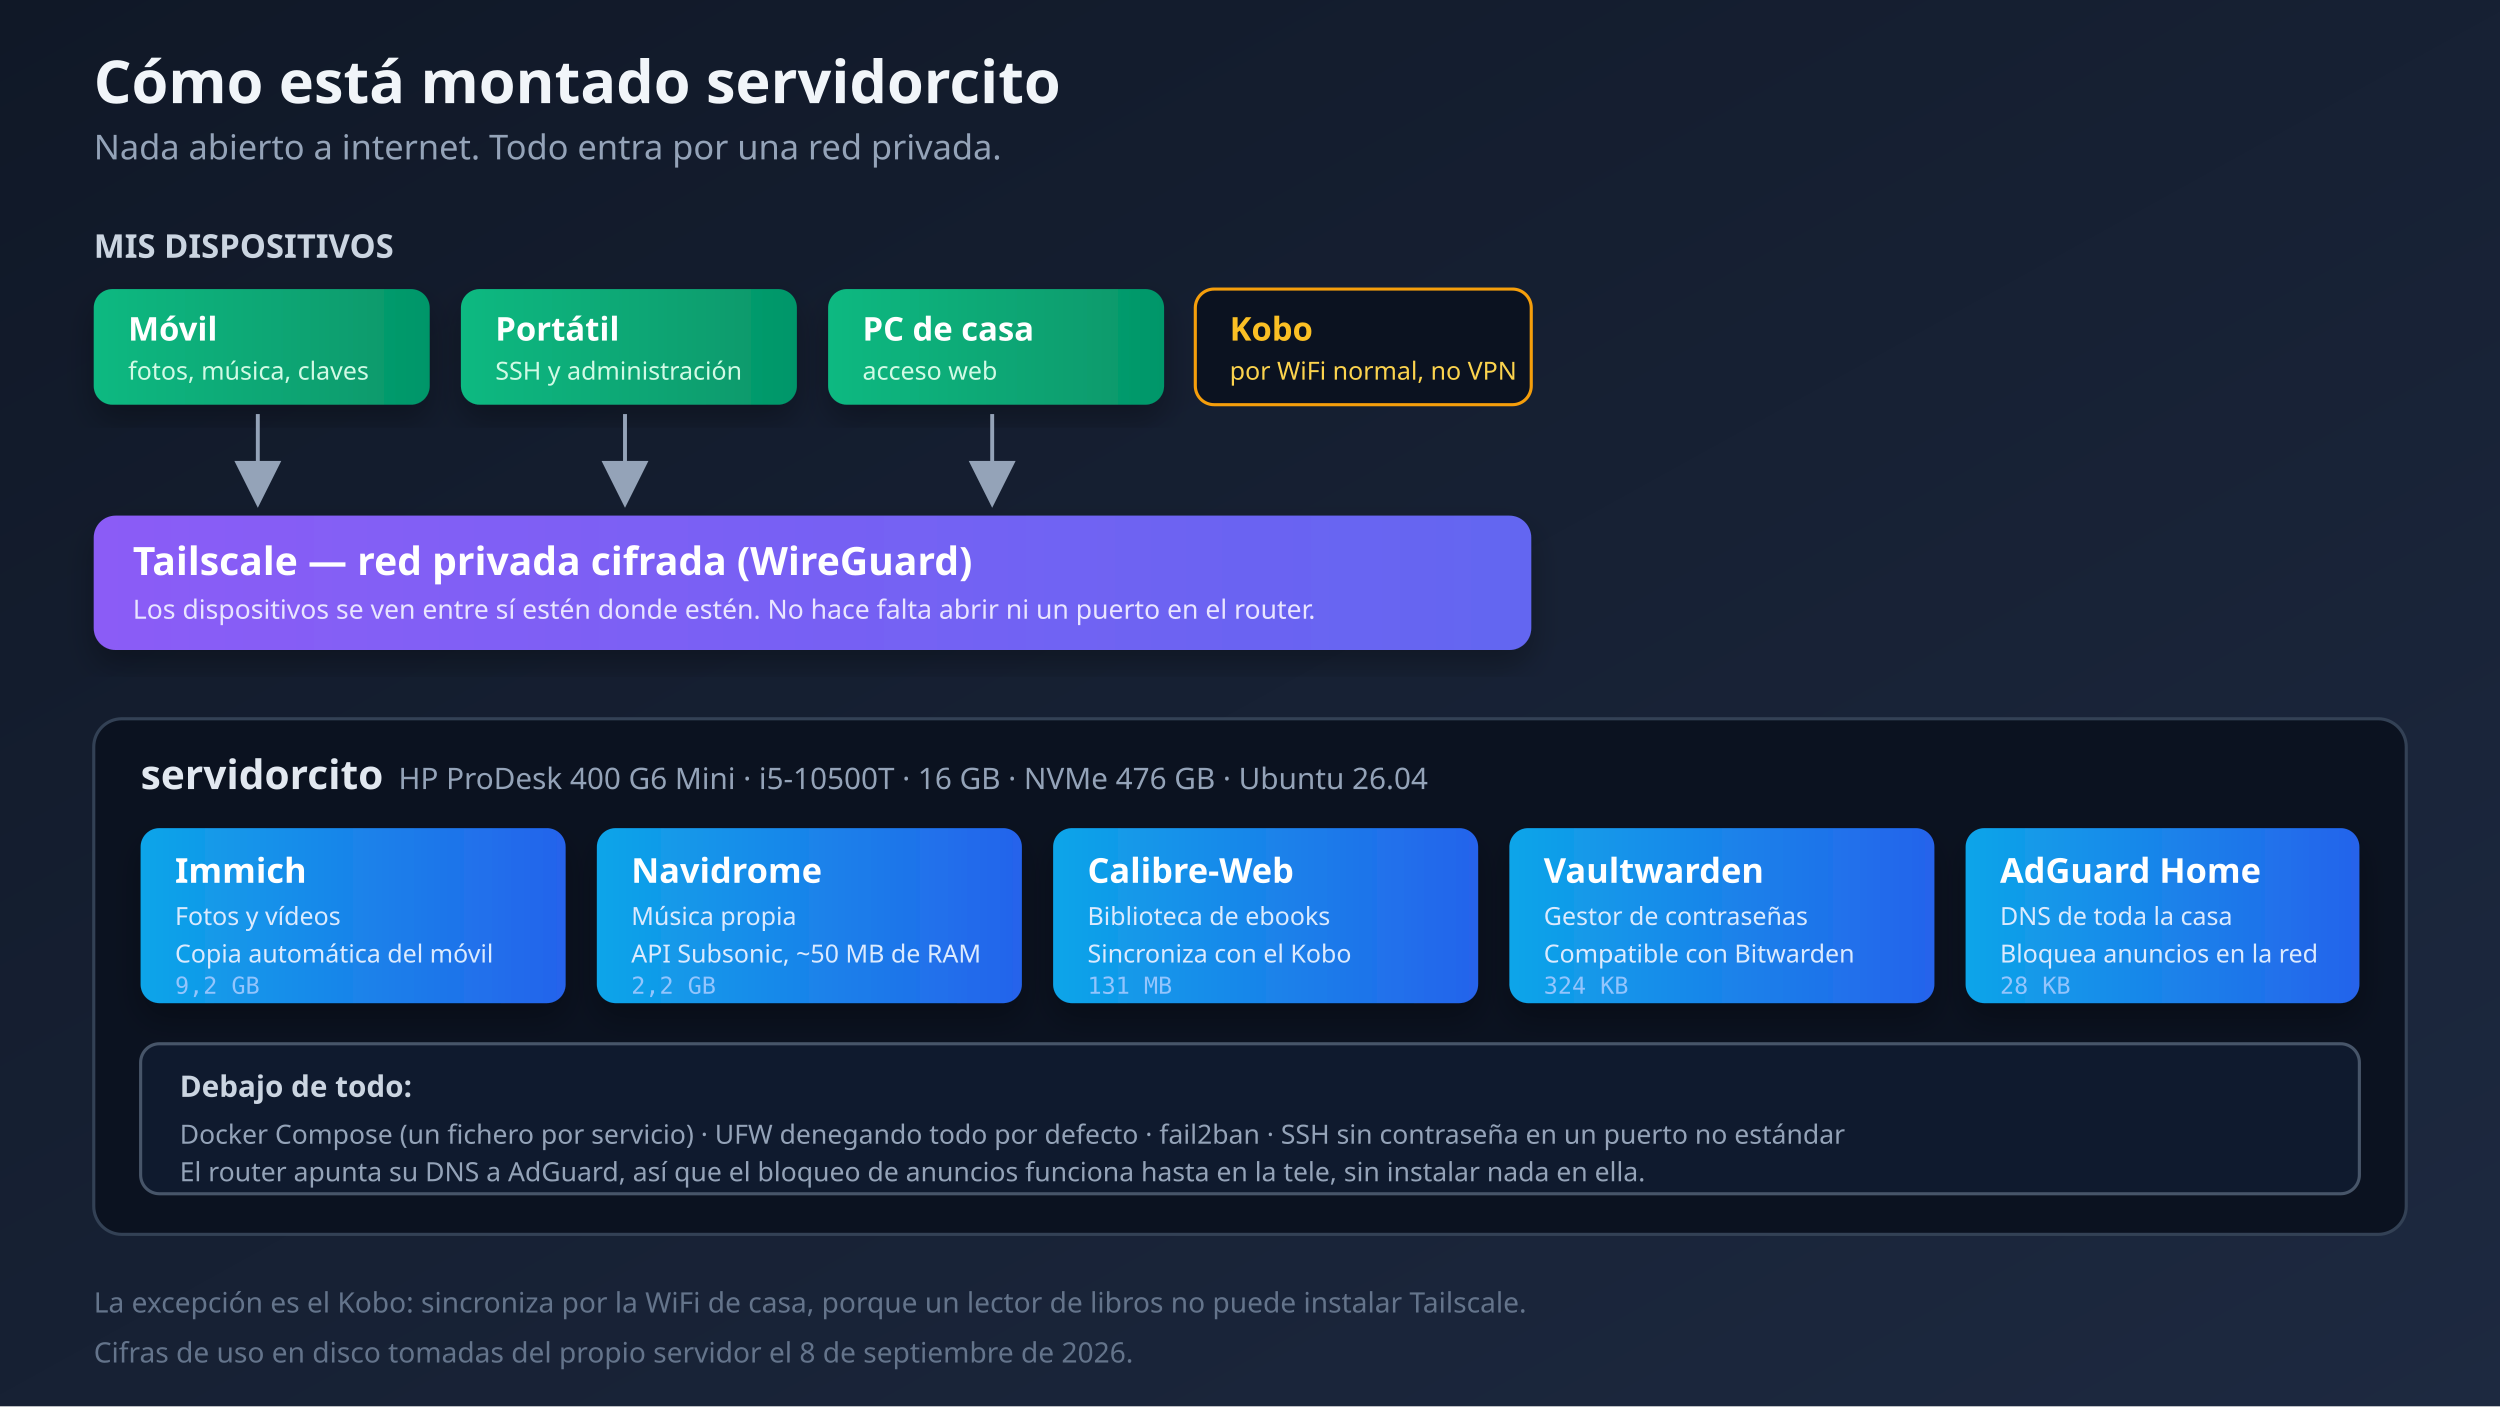
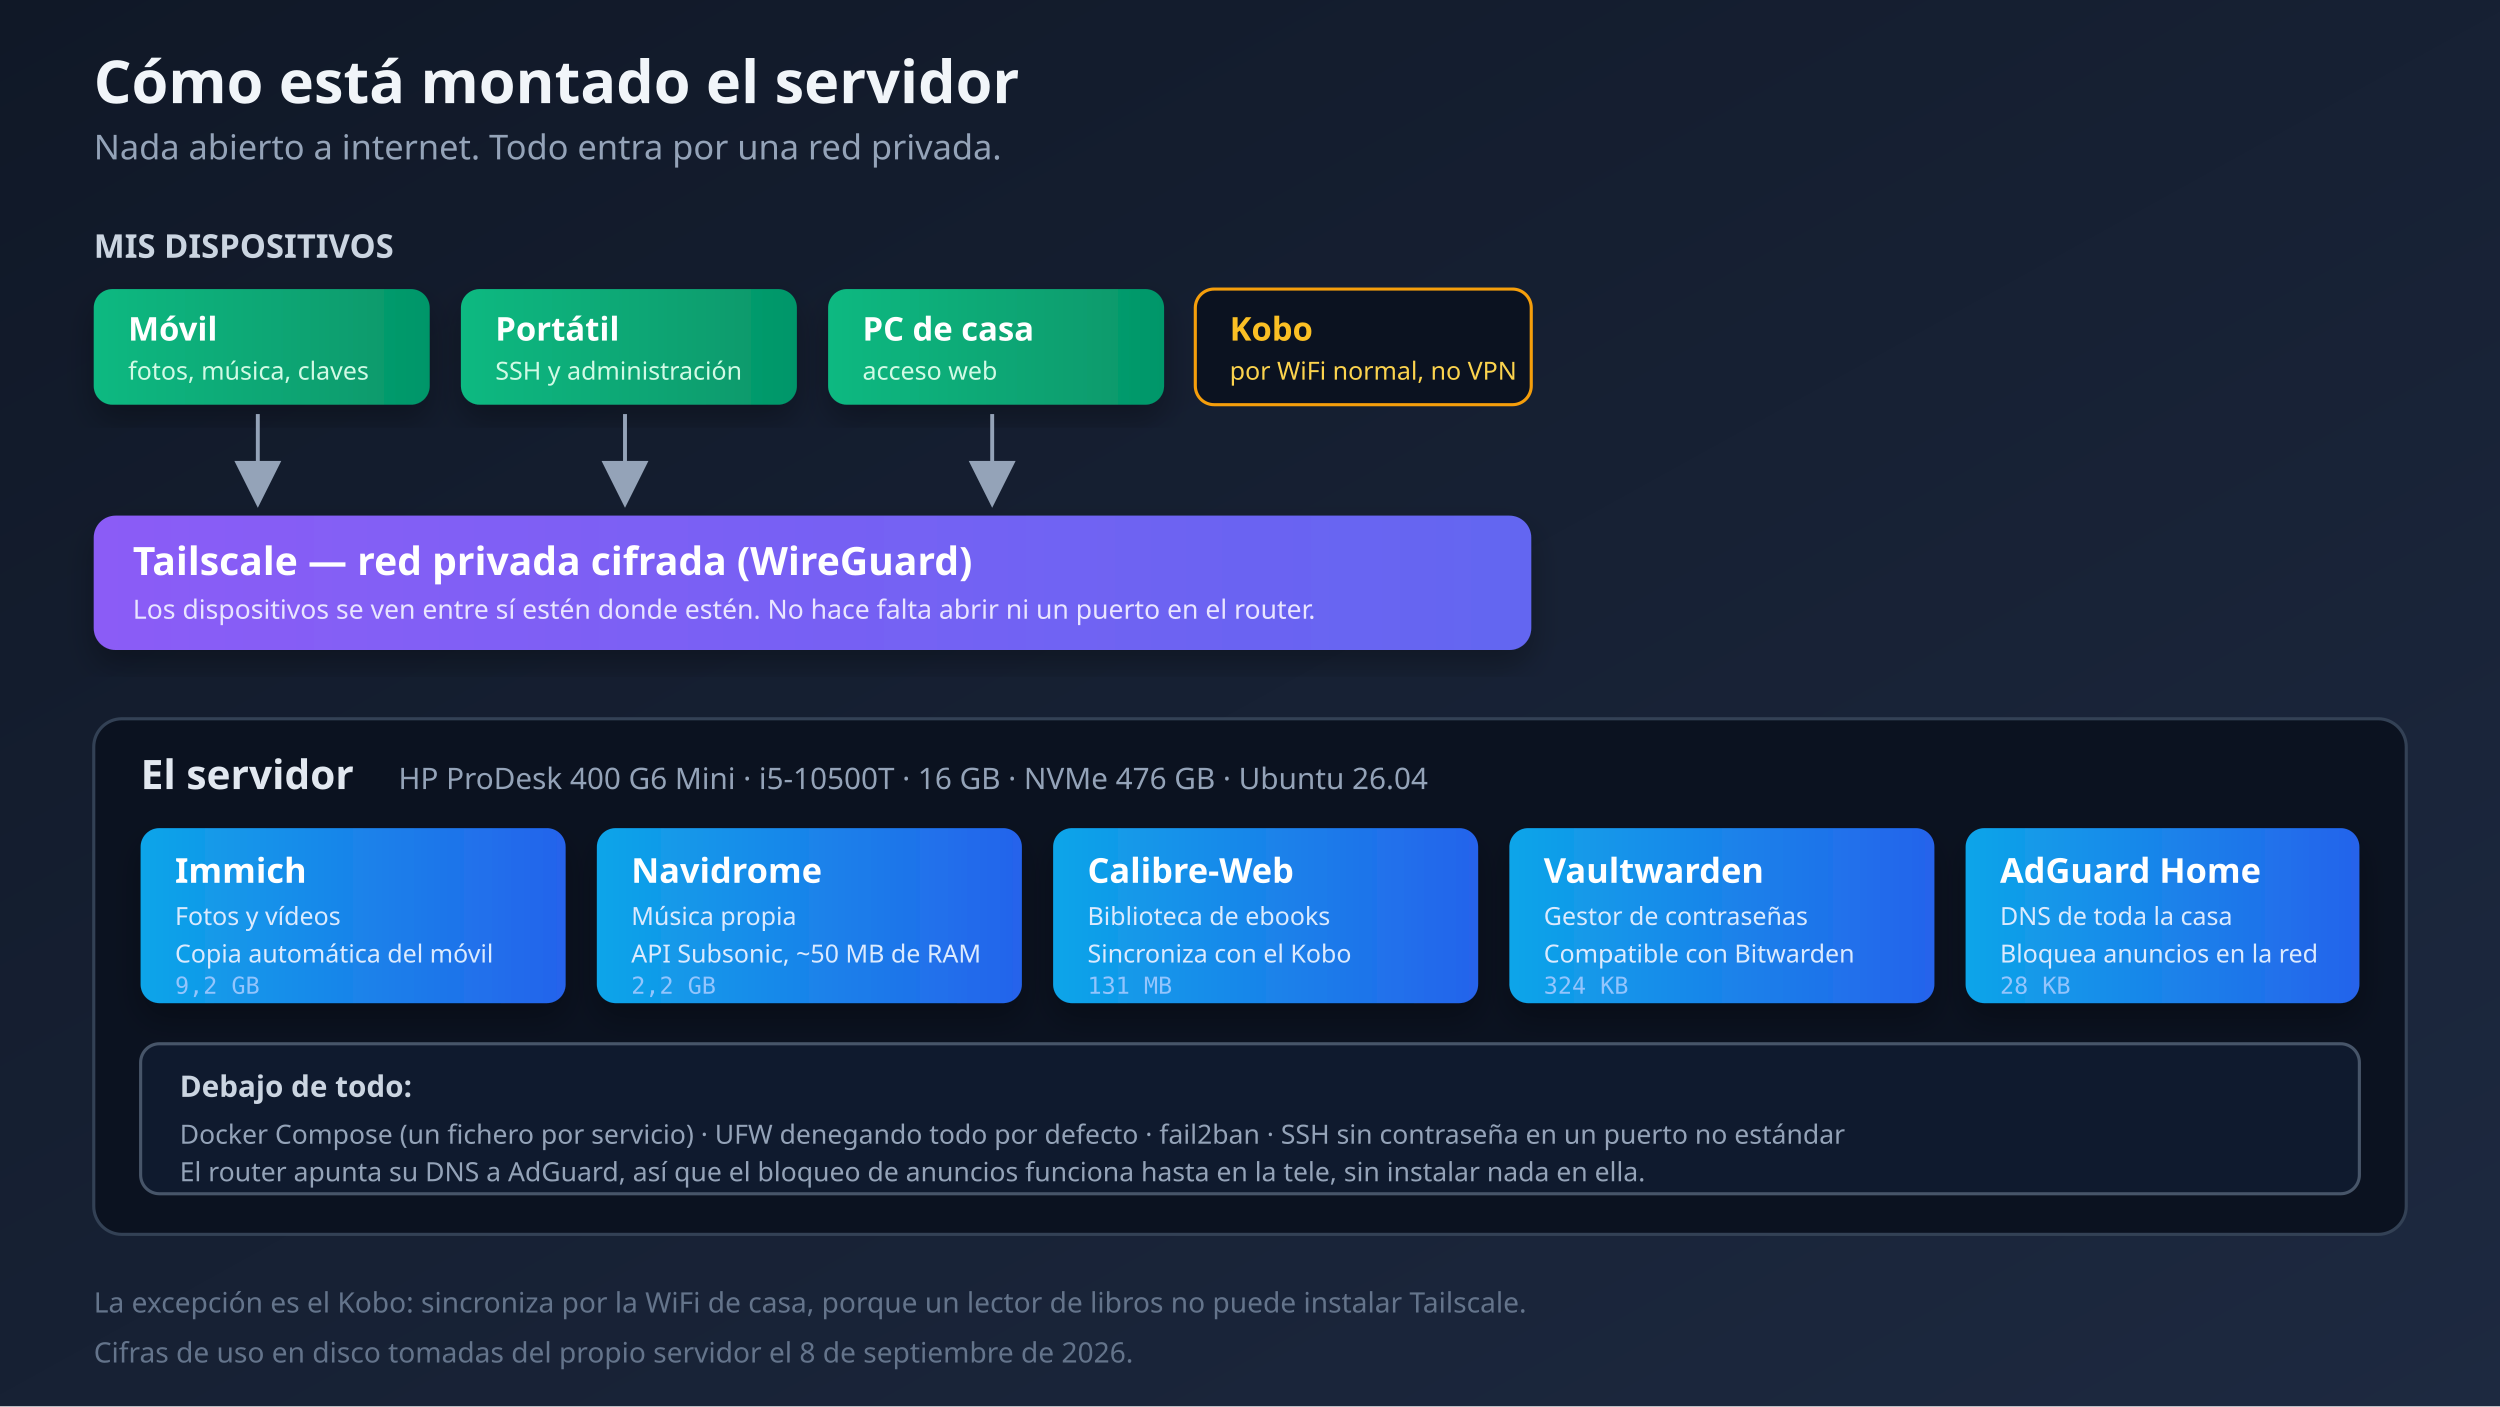
<svg xmlns="http://www.w3.org/2000/svg" viewBox="0 0 1600 900" role="img" aria-labelledby="title desc">
  <defs>
    <linearGradient id="bg" x1="0" x2="1" y1="0" y2="1">
      <stop offset="0" stop-color="#101827" />
      <stop offset="1" stop-color="#1d2940" />
    </linearGradient>
    <linearGradient id="svc" x1="0" x2="1">
      <stop offset="0" stop-color="#0ea5e9" />
      <stop offset="1" stop-color="#2563eb" />
    </linearGradient>
    <linearGradient id="vpn" x1="0" x2="1">
      <stop offset="0" stop-color="#8b5cf6" />
      <stop offset="1" stop-color="#6366f1" />
    </linearGradient>
    <linearGradient id="dev" x1="0" x2="1">
      <stop offset="0" stop-color="#10b981" />
      <stop offset="1" stop-color="#059669" />
    </linearGradient>
    <filter id="shadow" x="-20%" y="-20%" width="140%" height="140%">
      <feDropShadow dx="0" dy="10" stdDeviation="10" flood-color="#000" flood-opacity=".28" />
    </filter>
    <marker id="arr" markerWidth="12" markerHeight="12" refX="10" refY="6" orient="auto">
      <path d="M0,0 L12,6 L0,12 z" fill="#94a3b8" />
    </marker>
  </defs>
  <rect width="1600" height="900" fill="url(#bg)" />
-   <text x="60" y="66" fill="#f1f5f9" font-family="system-ui, sans-serif" font-size="38" font-weight="700">Cómo está montado servidorcito</text>
+   <text x="60" y="66" fill="#f1f5f9" font-family="system-ui, sans-serif" font-size="38" font-weight="700">Cómo está montado el servidor</text>
  <text x="60" y="102" fill="#94a3b8" font-family="system-ui, sans-serif" font-size="22">Nada abierto a internet. Todo entra por una red privada.</text>
  <text x="60" y="165" fill="#cbd5e1" font-family="system-ui, sans-serif" font-size="21" font-weight="600">MIS DISPOSITIVOS</text>
  <rect x="60" y="185" width="215" height="74" rx="12" fill="url(#dev)" filter="url(#shadow)" />
  <text x="82" y="218" fill="#fff" font-family="system-ui, sans-serif" font-size="21" font-weight="700">Móvil</text>
  <text x="82" y="243" fill="#d1fae5" font-family="system-ui, sans-serif" font-size="16">fotos, música, claves</text>
  <rect x="295" y="185" width="215" height="74" rx="12" fill="url(#dev)" filter="url(#shadow)" />
  <text x="317" y="218" fill="#fff" font-family="system-ui, sans-serif" font-size="21" font-weight="700">Portátil</text>
  <text x="317" y="243" fill="#d1fae5" font-family="system-ui, sans-serif" font-size="16">SSH y administración</text>
  <rect x="530" y="185" width="215" height="74" rx="12" fill="url(#dev)" filter="url(#shadow)" />
  <text x="552" y="218" fill="#fff" font-family="system-ui, sans-serif" font-size="21" font-weight="700">PC de casa</text>
  <text x="552" y="243" fill="#d1fae5" font-family="system-ui, sans-serif" font-size="16">acceso web</text>
  <rect x="765" y="185" width="215" height="74" rx="12" fill="#0b1220" stroke="#f59e0b" stroke-width="2" />
  <text x="787" y="218" fill="#fbbf24" font-family="system-ui, sans-serif" font-size="21" font-weight="700">Kobo</text>
  <text x="787" y="243" fill="#fcd34d" font-family="system-ui, sans-serif" font-size="16">por WiFi normal, no VPN</text>
  <path d="M165 265 L165 320" stroke="#94a3b8" stroke-width="2.5" marker-end="url(#arr)" />
  <path d="M400 265 L400 320" stroke="#94a3b8" stroke-width="2.5" marker-end="url(#arr)" />
  <path d="M635 265 L635 320" stroke="#94a3b8" stroke-width="2.5" marker-end="url(#arr)" />
  <rect x="60" y="330" width="920" height="86" rx="14" fill="url(#vpn)" filter="url(#shadow)" />
  <text x="85" y="368" fill="#fff" font-family="system-ui, sans-serif" font-size="25" font-weight="700">Tailscale — red privada cifrada (WireGuard)</text>
  <text x="85" y="396" fill="#e9e5ff" font-family="system-ui, sans-serif" font-size="17">Los dispositivos se ven entre sí estén donde estén. No hace falta abrir ni un puerto en el router.</text>
  <rect x="60" y="460" width="1480" height="330" rx="18" fill="#0b1220" stroke="#334155" stroke-width="2" />
-   <text x="90" y="505" fill="#e2e8f0" font-family="system-ui, sans-serif" font-size="26" font-weight="700">servidorcito</text>
+   <text x="90" y="505" fill="#e2e8f0" font-family="system-ui, sans-serif" font-size="26" font-weight="700">El servidor</text>
  <text x="255" y="505" fill="#94a3b8" font-family="system-ui, sans-serif" font-size="19">HP ProDesk 400 G6 Mini · i5-10500T · 16 GB · NVMe 476 GB · Ubuntu 26.04</text>
  <rect x="90" y="530" width="272" height="112" rx="12" fill="url(#svc)" filter="url(#shadow)" />
  <text x="112" y="565" fill="#fff" font-family="system-ui, sans-serif" font-size="22" font-weight="700">Immich</text>
  <text x="112" y="592" fill="#dbeafe" font-family="system-ui, sans-serif" font-size="16">Fotos y vídeos</text>
  <text x="112" y="616" fill="#dbeafe" font-family="system-ui, sans-serif" font-size="16">Copia automática del móvil</text>
  <text x="112" y="636" fill="#93c5fd" font-family="ui-monospace, monospace" font-size="15">9,2 GB</text>
  <rect x="382" y="530" width="272" height="112" rx="12" fill="url(#svc)" filter="url(#shadow)" />
  <text x="404" y="565" fill="#fff" font-family="system-ui, sans-serif" font-size="22" font-weight="700">Navidrome</text>
  <text x="404" y="592" fill="#dbeafe" font-family="system-ui, sans-serif" font-size="16">Música propia</text>
  <text x="404" y="616" fill="#dbeafe" font-family="system-ui, sans-serif" font-size="16">API Subsonic, ~50 MB de RAM</text>
  <text x="404" y="636" fill="#93c5fd" font-family="ui-monospace, monospace" font-size="15">2,2 GB</text>
  <rect x="674" y="530" width="272" height="112" rx="12" fill="url(#svc)" filter="url(#shadow)" />
  <text x="696" y="565" fill="#fff" font-family="system-ui, sans-serif" font-size="22" font-weight="700">Calibre-Web</text>
  <text x="696" y="592" fill="#dbeafe" font-family="system-ui, sans-serif" font-size="16">Biblioteca de ebooks</text>
  <text x="696" y="616" fill="#dbeafe" font-family="system-ui, sans-serif" font-size="16">Sincroniza con el Kobo</text>
  <text x="696" y="636" fill="#93c5fd" font-family="ui-monospace, monospace" font-size="15">131 MB</text>
  <rect x="966" y="530" width="272" height="112" rx="12" fill="url(#svc)" filter="url(#shadow)" />
  <text x="988" y="565" fill="#fff" font-family="system-ui, sans-serif" font-size="22" font-weight="700">Vaultwarden</text>
  <text x="988" y="592" fill="#dbeafe" font-family="system-ui, sans-serif" font-size="16">Gestor de contraseñas</text>
  <text x="988" y="616" fill="#dbeafe" font-family="system-ui, sans-serif" font-size="16">Compatible con Bitwarden</text>
  <text x="988" y="636" fill="#93c5fd" font-family="ui-monospace, monospace" font-size="15">324 KB</text>
  <rect x="1258" y="530" width="252" height="112" rx="12" fill="url(#svc)" filter="url(#shadow)" />
  <text x="1280" y="565" fill="#fff" font-family="system-ui, sans-serif" font-size="22" font-weight="700">AdGuard Home</text>
  <text x="1280" y="592" fill="#dbeafe" font-family="system-ui, sans-serif" font-size="16">DNS de toda la casa</text>
  <text x="1280" y="616" fill="#dbeafe" font-family="system-ui, sans-serif" font-size="16">Bloquea anuncios en la red</text>
  <text x="1280" y="636" fill="#93c5fd" font-family="ui-monospace, monospace" font-size="15">28 KB</text>
  <rect x="90" y="668" width="1420" height="96" rx="12" fill="#0f1a2e" stroke="#475569" stroke-width="2" />
  <text x="115" y="702" fill="#cbd5e1" font-family="system-ui, sans-serif" font-size="19" font-weight="600">Debajo de todo:</text>
  <text x="115" y="732" fill="#94a3b8" font-family="system-ui, sans-serif" font-size="17">Docker Compose (un fichero por servicio) · UFW denegando todo por defecto · fail2ban · SSH sin contraseña en un puerto no estándar</text>
  <text x="115" y="756" fill="#94a3b8" font-family="system-ui, sans-serif" font-size="17">El router apunta su DNS a AdGuard, así que el bloqueo de anuncios funciona hasta en la tele, sin instalar nada en ella.</text>
  <text x="60" y="840" fill="#64748b" font-family="system-ui, sans-serif" font-size="18">La excepción es el Kobo: sincroniza por la WiFi de casa, porque un lector de libros no puede instalar Tailscale.</text>
  <text x="60" y="872" fill="#64748b" font-family="system-ui, sans-serif" font-size="18">Cifras de uso en disco tomadas del propio servidor el 8 de septiembre de 2026.</text>
</svg>
